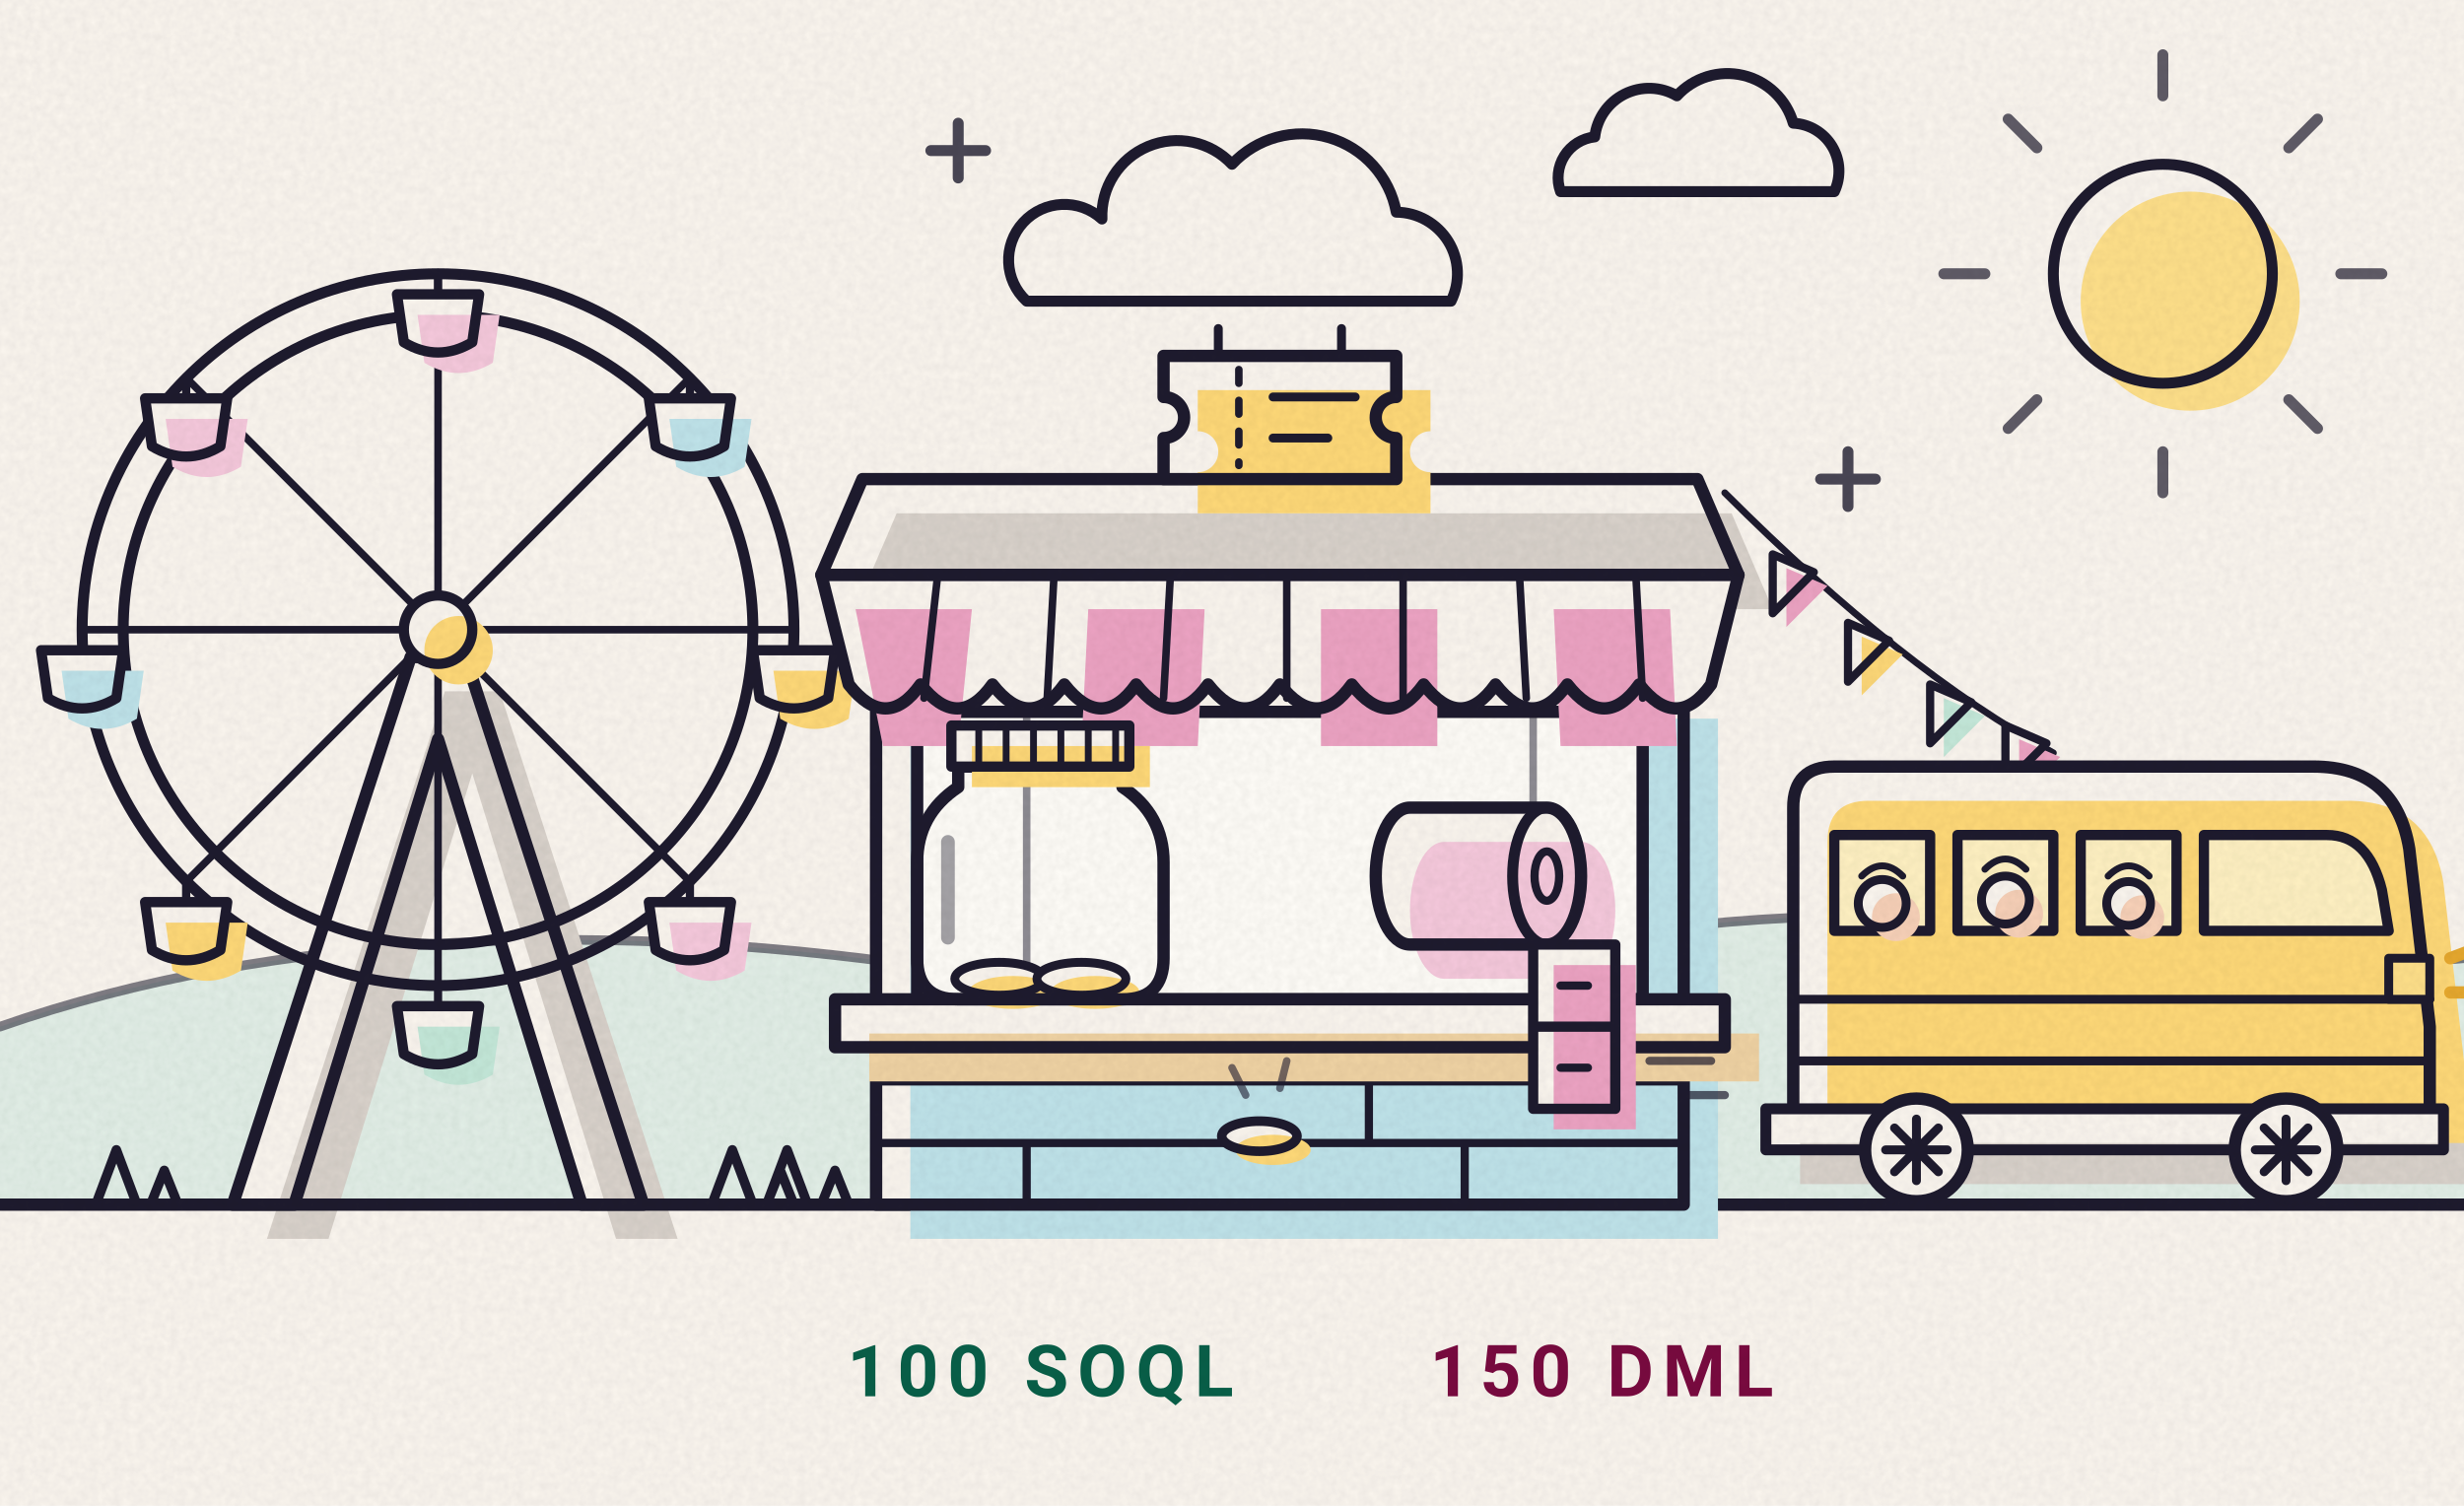
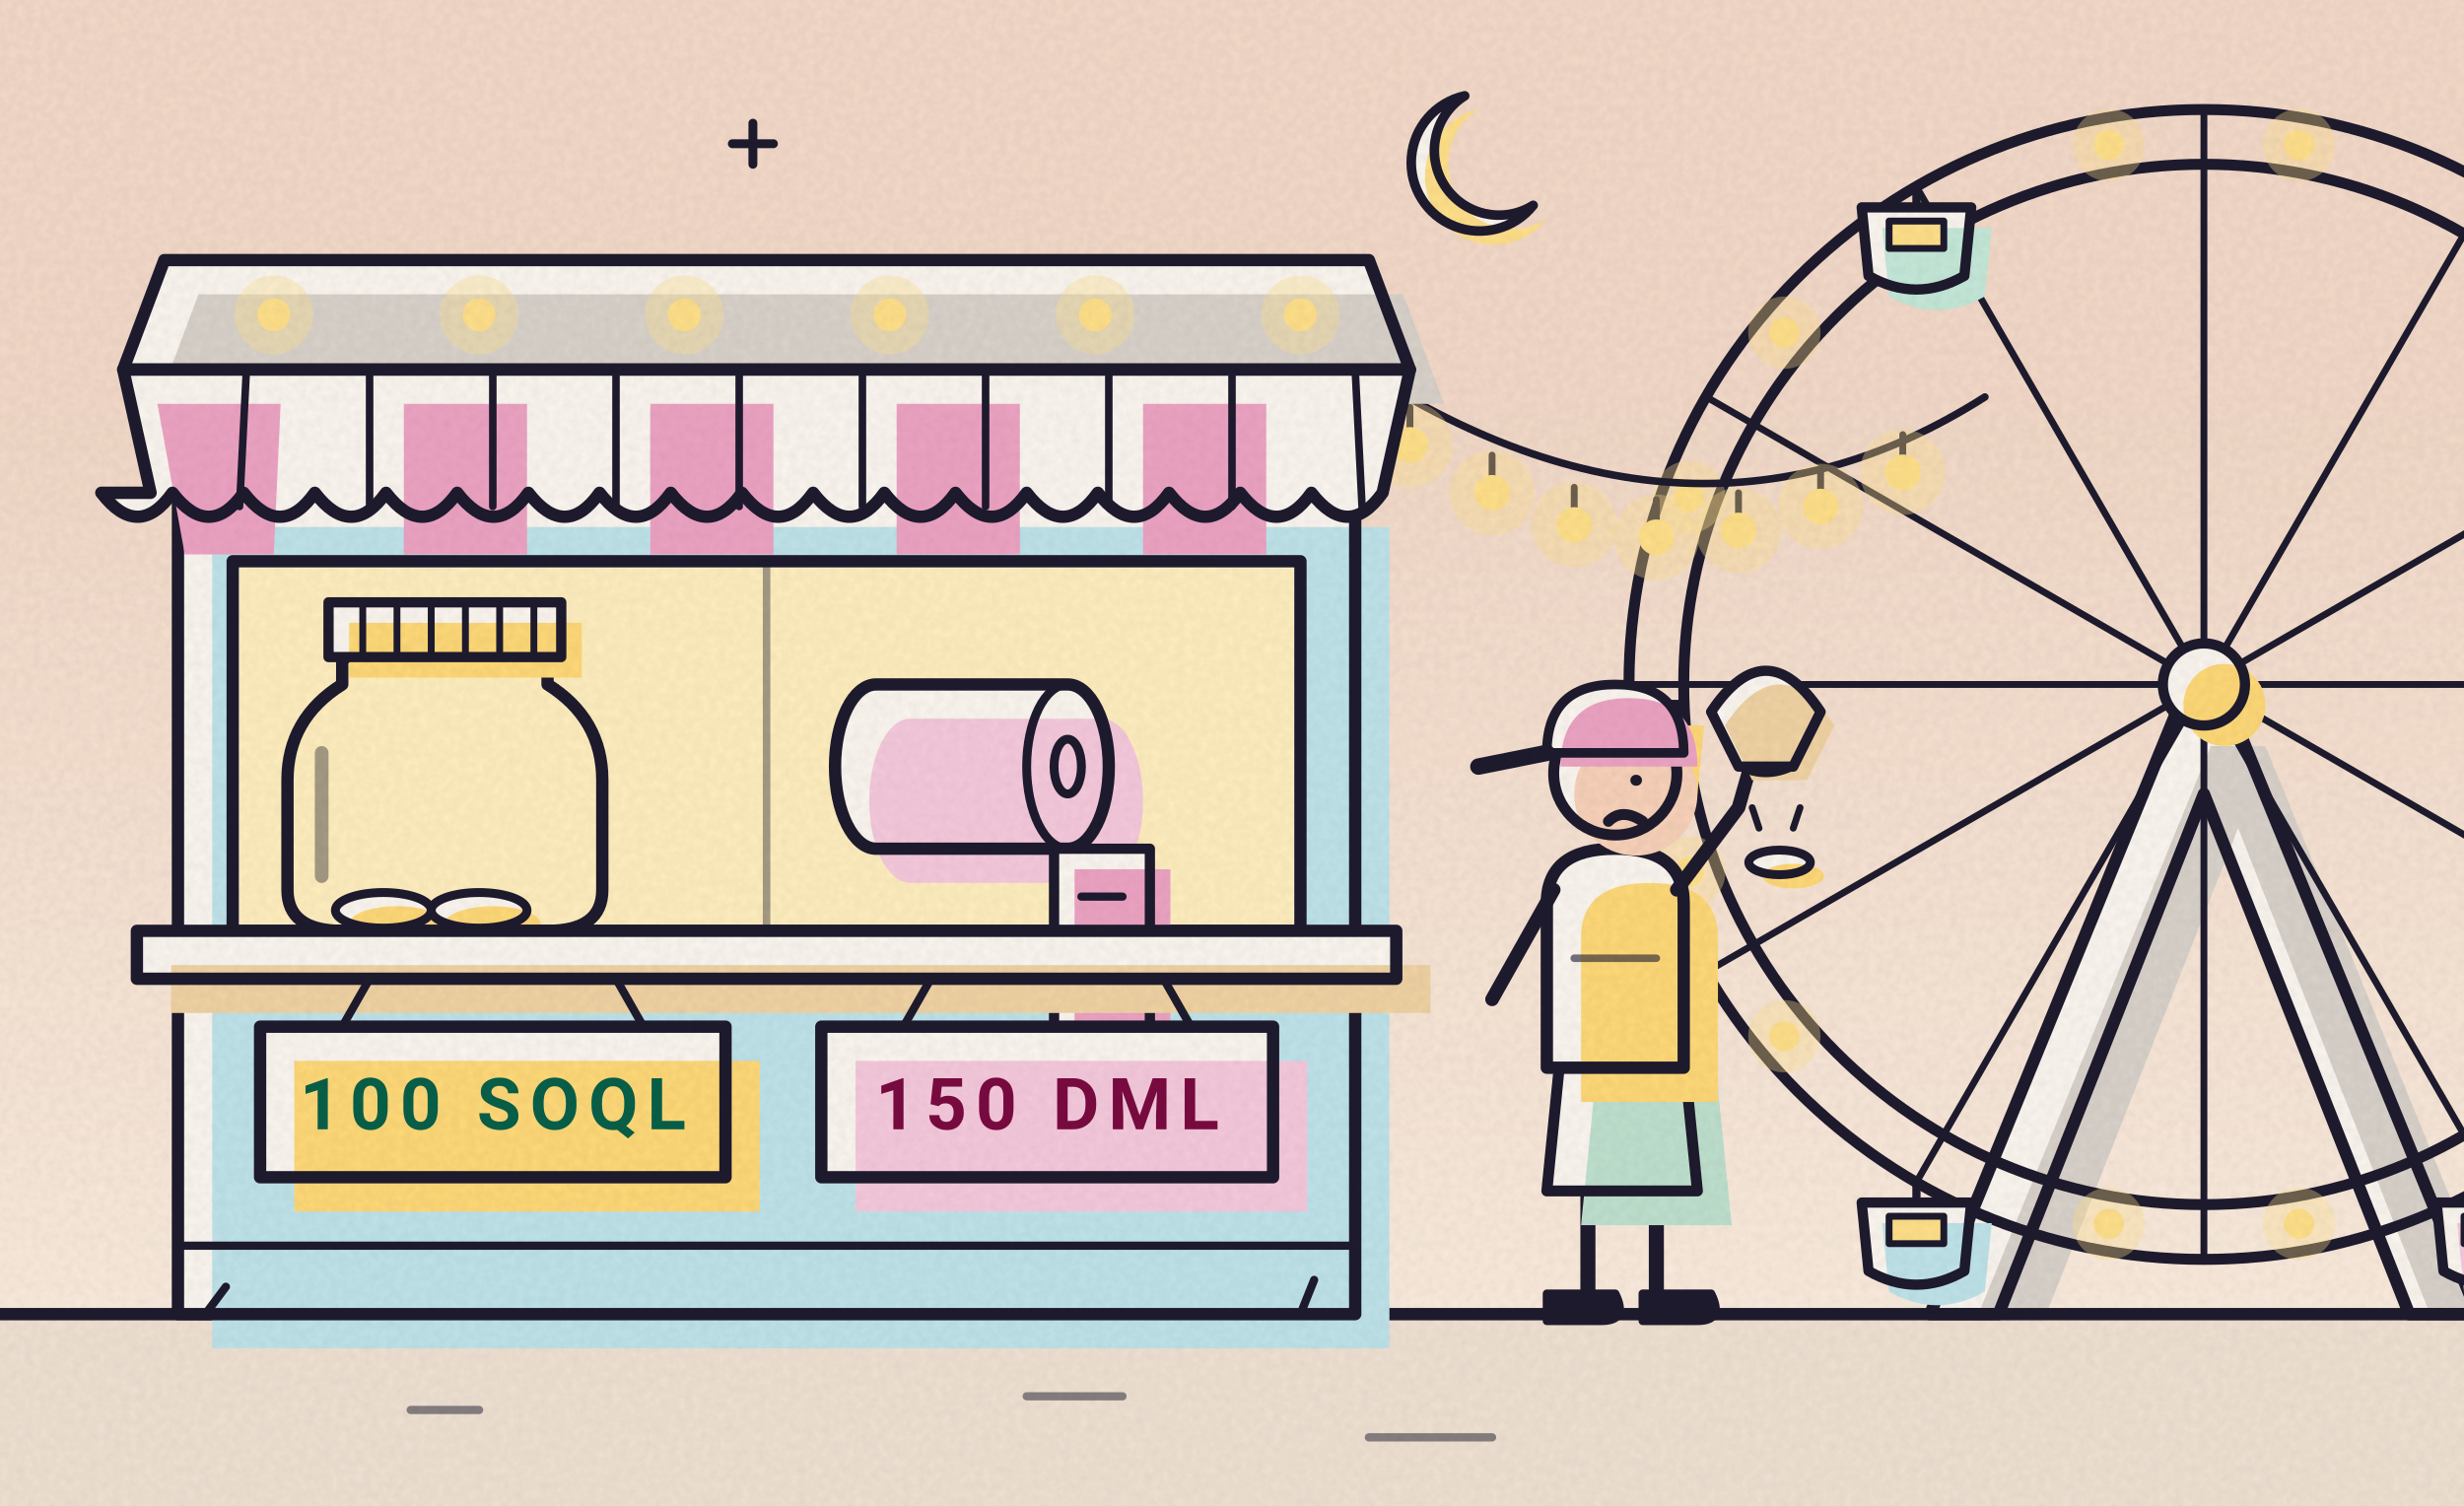
<svg xmlns="http://www.w3.org/2000/svg" xmlns:xlink="http://www.w3.org/1999/xlink" viewBox="0 0 360 220">
  <defs>
    <filter id="ta-grain" x="0" y="0" width="100%" height="100%">
      <feTurbulence type="fractalNoise" baseFrequency=".85" numOctaves="2" stitchTiles="stitch" />
      <feColorMatrix values="0 0 0 0 0  0 0 0 0 0  0 0 0 0 0  0 0 0 .06 0" />
    </filter>
    <g id="ta-s0">
-       <path d="M60 96 L34 176 H43 L64 108 L85 176 H94 L68 96Z" />
+       <path d="M214 14 A10 10 0 1 0 224 30 A8 8 0 1 1 214 14Z" />
    </g>
    <g id="ta-s1">
-       <path d="M-6 3 H6 L5 10 Q0 13 -5 10 Z" />
+       <path d="M318 104 L282 192 H292 L322 116 L352 192 H362 L326 104Z" />
    </g>
    <g id="ta-s2">
-       <path d="M59 92 a5 5 0 1 0 10 0 a5 5 0 1 0 -10 0Z" />
+       <path d="M-8 3 H8 L7 13 Q0 17 -7 13 Z" />
    </g>
    <g id="ta-s3">
-       <path d="M128 100 H246 V176 H128Z" />
+       <path d="M360 177.7 h8 v4 h-8z" />
    </g>
    <g id="ta-s4">
-       <path d="M134 104 H240 V146 H134Z" />
+       <path d="M276 177.7 h8 v4 h-8z" />
    </g>
    <g id="ta-s5">
-       <path d="M126 70 H248 L254 84 H120Z" />
+       <path d="M234 105 h8 v4 h-8z" />
    </g>
    <g id="ta-s6">
-       <path d="M120 84 H254 L250 100 q-5 7 -10.5 0 q-5 7 -10.5 0 q-5 7 -10.5 0 q-5 7 -10.5 0 q-5 7 -10.5 0 q-5 7 -10.5 0 q-5 7 -10.5 0 q-5 7 -10.5 0 q-5 7 -10.5 0 q-5 7 -10.5 0 q-5 7 -10.5 0 q-5 7 -10.5 0 H124Z" />
+       <path d="M276 32.3 h8 v4 h-8z" />
    </g>
    <g id="ta-s7">
-       <path d="M170 52 H204 V58 A3 3 0 0 0 204 64 V70 H170 V64 A3 3 0 0 0 170 58Z" />
+       <path d="M316 100 a6 6 0 1 0 12 0 a6 6 0 1 0 -12 0Z" />
    </g>
    <g id="ta-s8">
-       <path d="M122 146 H252 V153 H122Z" />
+       <path d="M26 72 H198 V192 H26Z" />
    </g>
    <g id="ta-s9">
-       <path d="M139.5 143 a6.5 2.4 0 1 0 13 0 a6.5 2.4 0 1 0 -13 0Z" />
+       <path d="M34 82 H190 V136 H34Z" />
    </g>
    <g id="ta-s10">
-       <path d="M151.5 143 a6.5 2.4 0 1 0 13 0 a6.5 2.4 0 1 0 -13 0Z" />
+       <path d="M24 38 H200 L206 54 H18Z" />
    </g>
    <g id="ta-s11">
-       <path d="M140 112 H164 V115 Q170 119 170 126 V140 Q170 146 164 146 H140 Q134 146 134 140 V126 Q134 119 140 115Z" />
+       <path d="M18 54 H206 L202 72 q-5 7 -10.4 0 q-5 7 -10.4 0 q-5 7 -10.4 0 q-5 7 -10.4 0 q-5 7 -10.4 0 q-5 7 -10.4 0 q-5 7 -10.4 0 q-5 7 -10.4 0 q-5 7 -10.4 0 q-5 7 -10.4 0 q-5 7 -10.4 0 q-5 7 -10.4 0 q-5 7 -10.4 0 q-5 7 -10.4 0 q-5 7 -10.4 0 q-5 7 -10.4 0 q-5 7 -10.4 0 q-5 7 -10.4 0 H22Z" />
    </g>
    <g id="ta-s12">
-       <path d="M139 106 H165 V112 H139Z" />
+       <path d="M49 133 a7 2.6 0 1 0 14 0 a7 2.6 0 1 0 -14 0Z" />
    </g>
    <g id="ta-s13">
-       <path d="M206 118 H226 A5 10 0 0 1 226 138 H206 A5 10 0 0 1 206 118Z" />
+       <path d="M63 133 a7 2.6 0 1 0 14 0 a7 2.6 0 1 0 -14 0Z" />
    </g>
    <g id="ta-s14">
-       <path d="M224 138 H236 V150 H224Z M224 150 H236 V162 H224Z" />
+       <path d="M50 96 H80 V100 Q88 105 88 114 V130 Q88 136 80 136 H50 Q42 136 42 130 V114 Q42 105 50 100Z" />
    </g>
    <g id="ta-s15">
-       <path d="M178.5 166 a5.5 2.2 0 1 0 11 0 a5.5 2.2 0 1 0 -11 0Z" />
+       <path d="M48 88 H82 V96 H48Z" />
    </g>
    <g id="ta-s16">
-       <path d="M259 81 l6 2.6 l-6 6Z" />
+       <path d="M128 100 H156 A6 12 0 0 1 156 124 H128 A6 12 0 0 1 128 100Z" />
    </g>
    <g id="ta-s17">
-       <path d="M270 91 l6 2.6 l-6 6Z" />
+       <path d="M154 124 H168 V138 H154Z M154 138 H168 V150 H154Z" />
    </g>
    <g id="ta-s18">
-       <path d="M282 100 l6 2.6 l-6 6Z" />
+       <path d="M20 136 H204 V143 H20Z" />
    </g>
    <g id="ta-s19">
-       <path d="M293 106 l6 2.6 l-6 6Z" />
+       <path d="M38 150 H106 V172 H38Z" />
    </g>
    <g id="ta-s20">
-       <path d="M268 112 H338 Q350 112 352 124 L355 150 V164 H262 V118 Q262 112 268 112Z" />
+       <path d="M120 150 H186 V172 H120Z" />
    </g>
    <g id="ta-s21">
-       <path d="M0 0 H14 V14 H0Z" />
+       <path d="M226 189 H236 Q238 193 234 193 H226Z M240 189 H250 Q252 193 248 193 H240Z" />
    </g>
    <g id="ta-s22">
-       <path d="M322 122 H340 Q346 122 348 130 L349 136 H322Z" />
+       <path d="M228 154 H246 L248 174 H226Z" />
    </g>
    <g id="ta-s23">
-       <path d="M271.5 132 a3.5 3.5 0 1 0 7 0 a3.5 3.5 0 1 0 -7 0Z" />
+       <path d="M226 132 Q226 124 236 124 Q246 124 246 132 V156 H226Z" />
    </g>
    <g id="ta-s24">
-       <path d="M289.5 131.5 a3.5 3.5 0 1 0 7 0 a3.5 3.5 0 1 0 -7 0Z" />
+       <path d="M227 113 a9 9 0 1 0 18 0 a9 9 0 1 0 -18 0Z" />
    </g>
    <g id="ta-s25">
-       <path d="M307.8 132 a3.2 3.2 0 1 0 6.4 0 a3.2 3.2 0 1 0 -6.4 0Z" />
+       <path d="M226 110 Q226 100 236 100 Q246 100 246 110 Z" />
    </g>
    <g id="ta-s26">
-       <path d="M349 140 h6 v6 h-6z" />
+       <path d="M250 104 Q258 92 266 104 L262 112 H254Z" />
    </g>
    <g id="ta-s27">
-       <path d="M258 162 H357 V168 H258Z" />
+       <path d="M255.5 126 a4.5 1.8 0 1 0 9 0 a4.5 1.8 0 1 0 -9 0Z" />
    </g>
  </defs>
-   <rect width="360" height="220" fill="#FBF6EF" />
+   <rect width="360" height="220" fill="#F3D9C8" />
  <g stroke-linejoin="round" stroke-linecap="round" stroke-width="1.8">
-     <circle cx="320" cy="44" r="16" fill="#FFE08A" />
-     <path d="M300 40 a16 16 0 1 0 32 0 a16 16 0 1 0 -32 0Z" fill="none" stroke="#1E1B2E" stroke-width="1.6" />
-     <path d="M342.0 40.0 L348.0 40.0 M334.4 58.4 L338.6 62.6 M316.0 66.0 L316.0 72.0 M297.6 58.4 L293.4 62.6 M290.0 40.0 L284.0 40.0 M297.6 21.6 L293.4 17.4 M316.0 14.0 L316.0 8.0 M334.4 21.6 L338.6 17.4 " fill="none" stroke="#1E1B2E" stroke-width="1.6" opacity=".7" />
-     <path d="M150 44 h62 a9 9 0 0 0 -8 -13 a14 14 0 0 0 -24 -7 a11 11 0 0 0 -19 8 a8 8 0 0 0 -11 12Z" fill="none" stroke="#1E1B2E" stroke-width="1.6" />
-     <path d="M228 28 h40 a7 7 0 0 0 -6 -10 a10 10 0 0 0 -17 -4 a8 8 0 0 0 -12 6 a6 6 0 0 0 -5 8Z" fill="none" stroke="#1E1B2E" stroke-width="1.6" />
-     <path d="M140 18 v8 M136 22 h8" fill="none" stroke="#1E1B2E" stroke-width="1.6" opacity=".8" />
-     <path d="M270 66 v8 M266 70 h8" fill="none" stroke="#1E1B2E" stroke-width="1.6" opacity=".8" />
-     <path d="M0 150 C40 136 90 134 140 142 C190 150 230 132 280 134 C320 136 340 142 360 140 V176 H0Z" fill="#E2EFE7" />
-     <path d="M0 150 C40 136 90 134 140 142 C190 150 230 132 280 134 C320 136 340 142 360 140" fill="none" stroke="#1E1B2E" stroke-width="1.4" opacity=".55" />
+     <defs>
+       <linearGradient id="ta-dusk" x1="0" y1="0" x2="0" y2="1">
+         <stop offset=".3" stop-color="#F3D9C8" />
+         <stop offset="1" stop-color="#FAEBDD" />
+       </linearGradient>
+     </defs>
+     <rect width="360" height="192" fill="url(#ta-dusk)" />
    <use xlink:href="#ta-s0" fill="#FBF6EF" />
-     <use xlink:href="#ta-s0" fill="#D9D2CB" transform="translate(5 5)" />
-     <use xlink:href="#ta-s0" fill="none" stroke="#1E1B2E" />
-     <path d="M12 92 a52 52 0 1 0 104 0 a52 52 0 1 0 -104 0ZM18 92 a46 46 0 1 0 92 0 a46 46 0 1 0 -92 0Z" fill="none" stroke="#1E1B2E" stroke-width="1.6" />
-     <path d="M12 92 H116 M64 40 V144 M27.2 55.2 L100.8 128.8 M27.2 128.8 L100.8 55.2" fill="none" stroke="#1E1B2E" stroke-width="1.1" />
-     <path d="M64 40 v3" fill="none" stroke="#1E1B2E" stroke-width="1.2" />
-     <use xlink:href="#ta-s1" x="64" y="40" fill="#FBF6EF" />
-     <use xlink:href="#ta-s1" x="64" y="40" fill="#F6C9DC" transform="translate(3 3)" />
-     <use xlink:href="#ta-s1" x="64" y="40" fill="none" stroke="#1E1B2E" stroke-width="1.5" />
-     <path d="M100.8 55.2 v3" fill="none" stroke="#1E1B2E" stroke-width="1.2" />
-     <use xlink:href="#ta-s1" x="100.8" y="55.2" fill="#FBF6EF" />
-     <use xlink:href="#ta-s1" x="100.8" y="55.2" fill="#BFE3EA" transform="translate(3 3)" />
-     <use xlink:href="#ta-s1" x="100.8" y="55.2" fill="none" stroke="#1E1B2E" stroke-width="1.5" />
-     <path d="M116 92 v3" fill="none" stroke="#1E1B2E" stroke-width="1.2" />
-     <use xlink:href="#ta-s1" x="116" y="92" fill="#FBF6EF" />
-     <use xlink:href="#ta-s1" x="116" y="92" fill="#FFD978" transform="translate(3 3)" />
-     <use xlink:href="#ta-s1" x="116" y="92" fill="none" stroke="#1E1B2E" stroke-width="1.5" />
-     <path d="M100.8 128.8 v3" fill="none" stroke="#1E1B2E" stroke-width="1.2" />
-     <use xlink:href="#ta-s1" x="100.8" y="128.8" fill="#FBF6EF" />
-     <use xlink:href="#ta-s1" x="100.8" y="128.8" fill="#F6C9DC" transform="translate(3 3)" />
-     <use xlink:href="#ta-s1" x="100.8" y="128.8" fill="none" stroke="#1E1B2E" stroke-width="1.5" />
-     <path d="M64 144 v3" fill="none" stroke="#1E1B2E" stroke-width="1.2" />
-     <use xlink:href="#ta-s1" x="64" y="144" fill="#FBF6EF" />
-     <use xlink:href="#ta-s1" x="64" y="144" fill="#C4E8D9" transform="translate(3 3)" />
-     <use xlink:href="#ta-s1" x="64" y="144" fill="none" stroke="#1E1B2E" stroke-width="1.5" />
-     <path d="M27.2 128.8 v3" fill="none" stroke="#1E1B2E" stroke-width="1.2" />
-     <use xlink:href="#ta-s1" x="27.2" y="128.8" fill="#FBF6EF" />
-     <use xlink:href="#ta-s1" x="27.2" y="128.8" fill="#FFD978" transform="translate(3 3)" />
-     <use xlink:href="#ta-s1" x="27.2" y="128.8" fill="none" stroke="#1E1B2E" stroke-width="1.5" />
-     <path d="M12 92 v3" fill="none" stroke="#1E1B2E" stroke-width="1.2" />
-     <use xlink:href="#ta-s1" x="12" y="92" fill="#FBF6EF" />
-     <use xlink:href="#ta-s1" x="12" y="92" fill="#BFE3EA" transform="translate(3 3)" />
-     <use xlink:href="#ta-s1" x="12" y="92" fill="none" stroke="#1E1B2E" stroke-width="1.5" />
-     <path d="M27.2 55.2 v3" fill="none" stroke="#1E1B2E" stroke-width="1.2" />
-     <use xlink:href="#ta-s1" x="27.2" y="55.2" fill="#FBF6EF" />
-     <use xlink:href="#ta-s1" x="27.2" y="55.2" fill="#F6C9DC" transform="translate(3 3)" />
-     <use xlink:href="#ta-s1" x="27.2" y="55.2" fill="none" stroke="#1E1B2E" stroke-width="1.5" />
-     <use xlink:href="#ta-s2" fill="#FBF6EF" />
-     <use xlink:href="#ta-s2" fill="#FFD978" transform="translate(3 3)" />
-     <use xlink:href="#ta-s2" fill="none" stroke="#1E1B2E" stroke-width="1.5" />
-     <path d="M0 176 H360" fill="none" stroke="#1E1B2E" stroke-width="1.8" />
-     <path d="M14 176 l3 -8 l3 8 M22 176 l2 -5 l2 5 M104 176 l3 -8 l3 8 M112 176 l2 -5 l2 5 M112 176 l3 -8 l3 8 M120 176 l2 -5 l2 5" fill="none" stroke="#1E1B2E" stroke-width="1.4" />
-     <use xlink:href="#ta-s3" fill="#FBF6EF" />
-     <use xlink:href="#ta-s3" fill="#BFE3EA" transform="translate(5 5)" />
-     <use xlink:href="#ta-s3" fill="none" stroke="#1E1B2E" />
-     <path d="M128 158 H246 M128 167 H246 M160 152 V158 M200 158 V167 M226 152 V158 M150 167 V176 M214 167 V176" fill="none" stroke="#1E1B2E" stroke-width="1.2" />
-     <use xlink:href="#ta-s4" fill="#FFFDF8" />
-     <use xlink:href="#ta-s4" fill="none" stroke="#1E1B2E" />
-     <path d="M150 104 V146 M224 104 V146" fill="none" stroke="#1E1B2E" stroke-width="1.1" opacity=".5" />
-     <use xlink:href="#ta-s5" fill="#FBF6EF" />
-     <use xlink:href="#ta-s5" fill="#D9D2CB" transform="translate(5 5)" />
-     <use xlink:href="#ta-s5" fill="none" stroke="#1E1B2E" />
-     <use xlink:href="#ta-s6" fill="#FBF6EF" />
-     <path d="M120 84 H137 L135 104 H124Z" fill="#EDA3C3" transform="translate(5 5)" />
-     <path d="M154 84 H171 L170 104 H153Z" fill="#EDA3C3" transform="translate(5 5)" />
-     <path d="M188 84 H205 L205 104 H188Z" fill="#EDA3C3" transform="translate(5 5)" />
-     <path d="M222 84 H239 L240 104 H223Z" fill="#EDA3C3" transform="translate(5 5)" />
-     <use xlink:href="#ta-s6" fill="none" stroke="#1E1B2E" />
-     <path d="M137 84 L135 102 M154 84 L153 102 M171 84 L170 102 M188 84 V102 M205 84 V102 M222 84 L223 102 M239 84 L240 102" fill="none" stroke="#1E1B2E" stroke-width="1.1" />
-     <path d="M178 52 V48 M196 52 V48" fill="none" stroke="#1E1B2E" stroke-width="1.3" />
+     <use xlink:href="#ta-s0" fill="#FFE08A" transform="translate(2 2)" />
+     <use xlink:href="#ta-s0" fill="none" stroke="#1E1B2E" stroke-width="1.4" />
+     <path d="M110 18 v6 M107 21 h6 M196 40 v4 M194 42 h4" fill="none" stroke="#1E1B2E" stroke-width="1.3" />
+     <use xlink:href="#ta-s1" fill="#FBF6EF" />
+     <use xlink:href="#ta-s1" fill="#D9D2CB" transform="translate(5 5)" />
+     <use xlink:href="#ta-s1" fill="none" stroke="#1E1B2E" />
+     <path d="M238 100 a84 84 0 1 0 168 0 a84 84 0 1 0 -168 0ZM246 100 a76 76 0 1 0 152 0 a76 76 0 1 0 -152 0Z" fill="none" stroke="#1E1B2E" stroke-width="1.6" />
+     <path d="M238.0 100.0 L406.0 100.0 M249.3 58.0 L394.7 142.0 M280.0 27.3 L364.0 172.7 M322.0 16.0 L322.0 184.0 M364.0 27.3 L280.0 172.7 M394.7 58.0 L249.3 142.0 " fill="none" stroke="#1E1B2E" stroke-width="1" />
+     <circle cx="335.9" cy="178.8" r="5.28" fill="#FFE08A" opacity=".35" />
+     <circle cx="335.9" cy="178.8" r="2.2" fill="#FFE08A" />
+     <circle cx="308.1" cy="178.8" r="5.28" fill="#FFE08A" opacity=".35" />
+     <circle cx="308.1" cy="178.8" r="2.2" fill="#FFE08A" />
+     <circle cx="260.7" cy="151.4" r="5.28" fill="#FFE08A" opacity=".35" />
+     <circle cx="260.7" cy="151.4" r="2.2" fill="#FFE08A" />
+     <circle cx="246.8" cy="127.4" r="5.28" fill="#FFE08A" opacity=".35" />
+     <circle cx="246.8" cy="127.4" r="2.2" fill="#FFE08A" />
+     <circle cx="246.8" cy="72.6" r="5.28" fill="#FFE08A" opacity=".35" />
+     <circle cx="246.8" cy="72.6" r="2.2" fill="#FFE08A" />
+     <circle cx="260.7" cy="48.6" r="5.28" fill="#FFE08A" opacity=".35" />
+     <circle cx="260.7" cy="48.6" r="2.2" fill="#FFE08A" />
+     <circle cx="308.1" cy="21.2" r="5.28" fill="#FFE08A" opacity=".35" />
+     <circle cx="308.1" cy="21.2" r="2.2" fill="#FFE08A" />
+     <circle cx="335.9" cy="21.2" r="5.28" fill="#FFE08A" opacity=".35" />
+     <circle cx="335.9" cy="21.2" r="2.2" fill="#FFE08A" />
+     <path d="M364 172.7 v3" fill="none" stroke="#1E1B2E" stroke-width="1.2" />
+     <use xlink:href="#ta-s2" x="364" y="172.7" fill="#FBF6EF" />
+     <use xlink:href="#ta-s2" x="364" y="172.7" fill="#F6C9DC" transform="translate(3 3)" />
+     <use xlink:href="#ta-s2" x="364" y="172.7" fill="none" stroke="#1E1B2E" stroke-width="1.5" />
+     <use xlink:href="#ta-s3" fill="#FFE08A" />
+     <use xlink:href="#ta-s3" fill="none" stroke="#1E1B2E" stroke-width="1" />
+     <path d="M280 172.7 v3" fill="none" stroke="#1E1B2E" stroke-width="1.2" />
+     <use xlink:href="#ta-s2" x="280" y="172.7" fill="#FBF6EF" />
+     <use xlink:href="#ta-s2" x="280" y="172.7" fill="#BFE3EA" transform="translate(3 3)" />
+     <use xlink:href="#ta-s2" x="280" y="172.7" fill="none" stroke="#1E1B2E" stroke-width="1.5" />
+     <use xlink:href="#ta-s4" fill="#FFE08A" />
+     <use xlink:href="#ta-s4" fill="none" stroke="#1E1B2E" stroke-width="1" />
+     <path d="M238 100 v3" fill="none" stroke="#1E1B2E" stroke-width="1.2" />
+     <use xlink:href="#ta-s2" x="238" y="100" fill="#FBF6EF" />
+     <use xlink:href="#ta-s2" x="238" y="100" fill="#FFD978" transform="translate(3 3)" />
+     <use xlink:href="#ta-s2" x="238" y="100" fill="none" stroke="#1E1B2E" stroke-width="1.5" />
+     <use xlink:href="#ta-s5" fill="#FFE08A" />
+     <use xlink:href="#ta-s5" fill="none" stroke="#1E1B2E" stroke-width="1" />
+     <path d="M280 27.3 v3" fill="none" stroke="#1E1B2E" stroke-width="1.2" />
+     <use xlink:href="#ta-s2" x="280" y="27.3" fill="#FBF6EF" />
+     <use xlink:href="#ta-s2" x="280" y="27.3" fill="#C4E8D9" transform="translate(3 3)" />
+     <use xlink:href="#ta-s2" x="280" y="27.3" fill="none" stroke="#1E1B2E" stroke-width="1.5" />
+     <use xlink:href="#ta-s6" fill="#FFE08A" />
+     <use xlink:href="#ta-s6" fill="none" stroke="#1E1B2E" stroke-width="1" />
    <use xlink:href="#ta-s7" fill="#FBF6EF" />
-     <use xlink:href="#ta-s7" fill="#FFD978" transform="translate(5 5)" />
-     <use xlink:href="#ta-s7" fill="none" stroke="#1E1B2E" />
-     <path d="M181 54 V68" fill="none" stroke="#1E1B2E" stroke-width="1.1" stroke-dasharray="2 2.5" />
-     <path d="M186 58 h12 M186 64 h8" fill="none" stroke="#1E1B2E" stroke-width="1.3" />
+     <use xlink:href="#ta-s7" fill="#FFD978" transform="translate(3 3)" />
+     <use xlink:href="#ta-s7" fill="none" stroke="#1E1B2E" stroke-width="1.5" />
+     <path d="M0 192 H360" fill="none" stroke="#1E1B2E" stroke-width="1.8" />
+     <path d="M0 193 H360 V220 H0Z" fill="#EFE1D2" />
+     <path d="M150 204 l14 0 M200 210 h18 M60 206 h10" fill="none" stroke="#1E1B2E" stroke-width="1.2" opacity=".5" />
+     <path d="M196 52 Q246 86 290 58" fill="none" stroke="#1E1B2E" stroke-width="1.1" />
+     <path d="M206 59.5 v3" fill="none" stroke="#1E1B2E" stroke-width="1" />
+     <circle cx="206" cy="65" r="6.24" fill="#FFE08A" opacity=".35" />
+     <circle cx="206" cy="65" r="2.6" fill="#FFE08A" />
+     <path d="M218 66.5 v3" fill="none" stroke="#1E1B2E" stroke-width="1" />
+     <circle cx="218" cy="72" r="6.24" fill="#FFE08A" opacity=".35" />
+     <circle cx="218" cy="72" r="2.6" fill="#FFE08A" />
+     <path d="M230 71.2 v3" fill="none" stroke="#1E1B2E" stroke-width="1" />
+     <circle cx="230" cy="76.7" r="6.24" fill="#FFE08A" opacity=".35" />
+     <circle cx="230" cy="76.7" r="2.6" fill="#FFE08A" />
+     <path d="M242 73 v3" fill="none" stroke="#1E1B2E" stroke-width="1" />
+     <circle cx="242" cy="78.5" r="6.24" fill="#FFE08A" opacity=".35" />
+     <circle cx="242" cy="78.5" r="2.6" fill="#FFE08A" />
+     <path d="M254 72 v3" fill="none" stroke="#1E1B2E" stroke-width="1" />
+     <circle cx="254" cy="77.5" r="6.24" fill="#FFE08A" opacity=".35" />
+     <circle cx="254" cy="77.5" r="2.6" fill="#FFE08A" />
+     <path d="M266 68.5 v3" fill="none" stroke="#1E1B2E" stroke-width="1" />
+     <circle cx="266" cy="74" r="6.24" fill="#FFE08A" opacity=".35" />
+     <circle cx="266" cy="74" r="2.6" fill="#FFE08A" />
+     <path d="M278 63.5 v3" fill="none" stroke="#1E1B2E" stroke-width="1" />
+     <circle cx="278" cy="69" r="6.24" fill="#FFE08A" opacity=".35" />
+     <circle cx="278" cy="69" r="2.6" fill="#FFE08A" />
    <use xlink:href="#ta-s8" fill="#FBF6EF" />
-     <use xlink:href="#ta-s8" fill="#F0D3A4" transform="translate(5 5)" />
+     <use xlink:href="#ta-s8" fill="#BFE3EA" transform="translate(5 5)" />
    <use xlink:href="#ta-s8" fill="none" stroke="#1E1B2E" />
-     <use xlink:href="#ta-s9" fill="#FBF6EF" />
-     <use xlink:href="#ta-s9" fill="#FFD978" transform="translate(2 2)" />
-     <use xlink:href="#ta-s9" fill="none" stroke="#1E1B2E" stroke-width="1.3" />
+     <path d="M26 182 H198" fill="none" stroke="#1E1B2E" stroke-width="1.2" />
+     <path d="M30 192 l3 -4 M190 192 l2 -5" fill="none" stroke="#1E1B2E" stroke-width="1.2" />
+     <use xlink:href="#ta-s9" fill="#FFF6DA" />
+     <use xlink:href="#ta-s9" fill="none" stroke="#1E1B2E" />
+     <path d="M35 83 H189 V135 H35Z" fill="#FFE08A" opacity=".35" />
+     <path d="M112 82 V136" fill="none" stroke="#1E1B2E" stroke-width="1.1" opacity=".4" />
    <use xlink:href="#ta-s10" fill="#FBF6EF" />
-     <use xlink:href="#ta-s10" fill="#FFD978" transform="translate(2 2)" />
-     <use xlink:href="#ta-s10" fill="none" stroke="#1E1B2E" stroke-width="1.3" />
+     <use xlink:href="#ta-s10" fill="#D9D2CB" transform="translate(5 5)" />
+     <use xlink:href="#ta-s10" fill="none" stroke="#1E1B2E" />
+     <use xlink:href="#ta-s11" fill="#FBF6EF" />
+     <path d="M18 54 H36 L35 76 H22Z" fill="#EDA3C3" transform="translate(5 5)" />
+     <path d="M54 54 H72 V76 H54Z" fill="#EDA3C3" transform="translate(5 5)" />
+     <path d="M90 54 H108 V76 H90Z" fill="#EDA3C3" transform="translate(5 5)" />
+     <path d="M126 54 H144 V76 H126Z" fill="#EDA3C3" transform="translate(5 5)" />
+     <path d="M162 54 H180 V76 H162Z" fill="#EDA3C3" transform="translate(5 5)" />
    <use xlink:href="#ta-s11" fill="none" stroke="#1E1B2E" />
+     <path d="M36 54 L35 74 M54 54 V74 M72 54 V74 M90 54 V74 M108 54 V74 M126 54 V74 M144 54 V74 M162 54 V74 M180 54 V74 M198 54 L199 74" fill="none" stroke="#1E1B2E" stroke-width="1.1" />
+     <circle cx="40" cy="46" r="5.76" fill="#FFE08A" opacity=".35" />
+     <circle cx="40" cy="46" r="2.4" fill="#FFE08A" />
+     <circle cx="70" cy="46" r="5.76" fill="#FFE08A" opacity=".35" />
+     <circle cx="70" cy="46" r="2.4" fill="#FFE08A" />
+     <circle cx="100" cy="46" r="5.76" fill="#FFE08A" opacity=".35" />
+     <circle cx="100" cy="46" r="2.4" fill="#FFE08A" />
+     <circle cx="130" cy="46" r="5.76" fill="#FFE08A" opacity=".35" />
+     <circle cx="130" cy="46" r="2.4" fill="#FFE08A" />
+     <circle cx="160" cy="46" r="5.76" fill="#FFE08A" opacity=".35" />
+     <circle cx="160" cy="46" r="2.4" fill="#FFE08A" />
+     <circle cx="190" cy="46" r="5.76" fill="#FFE08A" opacity=".35" />
+     <circle cx="190" cy="46" r="2.4" fill="#FFE08A" />
    <use xlink:href="#ta-s12" fill="#FBF6EF" />
-     <use xlink:href="#ta-s12" fill="#FFD978" transform="translate(3 3)" />
-     <use xlink:href="#ta-s12" fill="none" stroke="#1E1B2E" stroke-width="1.5" />
-     <path d="M143 106 V112 M147 106 V112 M151 106 V112 M155 106 V112 M159 106 V112 M163 106 V112" fill="none" stroke="#1E1B2E" stroke-width="1" />
-     <path d="M138.5 123 V137" fill="none" stroke="#1E1B2E" stroke-width="2" opacity=".4" />
+     <use xlink:href="#ta-s12" fill="#FFD978" transform="translate(2 2)" />
+     <use xlink:href="#ta-s12" fill="none" stroke="#1E1B2E" stroke-width="1.3" />
    <use xlink:href="#ta-s13" fill="#FBF6EF" />
-     <use xlink:href="#ta-s13" fill="#F6C9DC" transform="translate(5 5)" />
-     <use xlink:href="#ta-s13" fill="none" stroke="#1E1B2E" />
-     <path d="M221 128 a5 10 0 1 0 10 0 a5 10 0 1 0 -10 0Z" fill="none" stroke="#1E1B2E" stroke-width="1.6" />
-     <path d="M224.2 128 a1.8 3.6 0 1 0 3.6 0 a1.8 3.6 0 1 0 -3.6 0Z" fill="none" stroke="#1E1B2E" stroke-width="1.2" />
-     <use xlink:href="#ta-s14" fill="#FBF6EF" />
-     <use xlink:href="#ta-s14" fill="#EDA3C3" transform="translate(3 3)" />
-     <use xlink:href="#ta-s14" fill="none" stroke="#1E1B2E" stroke-width="1.5" />
-     <path d="M224 150 H236" fill="none" stroke="#1E1B2E" stroke-width="1" stroke-dasharray="1.5 1.5" />
-     <path d="M228 144 h4 M228 156 h4" fill="none" stroke="#1E1B2E" stroke-width="1.2" />
+     <use xlink:href="#ta-s13" fill="#FFD978" transform="translate(2 2)" />
+     <use xlink:href="#ta-s13" fill="none" stroke="#1E1B2E" stroke-width="1.3" />
+     <use xlink:href="#ta-s14" fill="none" stroke="#1E1B2E" />
    <use xlink:href="#ta-s15" fill="#FBF6EF" />
-     <use xlink:href="#ta-s15" fill="#FFD978" transform="translate(2 2)" />
-     <use xlink:href="#ta-s15" fill="none" stroke="#1E1B2E" stroke-width="1.4" />
-     <path d="M180 156 l2 4 M188 155 l-1 4" fill="none" stroke="#1E1B2E" stroke-width="1.1" opacity=".6" />
-     <path d="M252 72 Q278 98 300 110" fill="none" stroke="#1E1B2E" stroke-width="1" />
+     <use xlink:href="#ta-s15" fill="#FFD978" transform="translate(3 3)" />
+     <use xlink:href="#ta-s15" fill="none" stroke="#1E1B2E" stroke-width="1.5" />
+     <path d="M53 88 V96 M58 88 V96 M63 88 V96 M68 88 V96 M73 88 V96 M78 88 V96" fill="none" stroke="#1E1B2E" stroke-width="1" />
+     <path d="M47 110 V128" fill="none" stroke="#1E1B2E" stroke-width="2" opacity=".4" />
    <use xlink:href="#ta-s16" fill="#FBF6EF" />
-     <use xlink:href="#ta-s16" fill="#EDA3C3" transform="translate(2 2)" />
-     <use xlink:href="#ta-s16" fill="none" stroke="#1E1B2E" stroke-width="1.2" />
+     <use xlink:href="#ta-s16" fill="#F6C9DC" transform="translate(5 5)" />
+     <use xlink:href="#ta-s16" fill="none" stroke="#1E1B2E" />
+     <path d="M150 112 a6 12 0 1 0 12 0 a6 12 0 1 0 -12 0ZM154 112 a2 4 0 1 0 4 0 a2 4 0 1 0 -4 0Z" fill="none" stroke="#1E1B2E" stroke-width="1.3" />
    <use xlink:href="#ta-s17" fill="#FBF6EF" />
-     <use xlink:href="#ta-s17" fill="#FFD978" transform="translate(2 2)" />
-     <use xlink:href="#ta-s17" fill="none" stroke="#1E1B2E" stroke-width="1.2" />
+     <use xlink:href="#ta-s17" fill="#EDA3C3" transform="translate(3 3)" />
+     <use xlink:href="#ta-s17" fill="none" stroke="#1E1B2E" stroke-width="1.5" />
+     <path d="M154 138 H168" fill="none" stroke="#1E1B2E" stroke-width="1" stroke-dasharray="1.5 1.5" />
+     <path d="M158 131 h6" fill="none" stroke="#1E1B2E" stroke-width="1.2" />
    <use xlink:href="#ta-s18" fill="#FBF6EF" />
-     <use xlink:href="#ta-s18" fill="#C4E8D9" transform="translate(2 2)" />
-     <use xlink:href="#ta-s18" fill="none" stroke="#1E1B2E" stroke-width="1.2" />
+     <use xlink:href="#ta-s18" fill="#F0D3A4" transform="translate(5 5)" />
+     <use xlink:href="#ta-s18" fill="none" stroke="#1E1B2E" />
    <use xlink:href="#ta-s19" fill="#FBF6EF" />
-     <use xlink:href="#ta-s19" fill="#EDA3C3" transform="translate(2 2)" />
-     <use xlink:href="#ta-s19" fill="none" stroke="#1E1B2E" stroke-width="1.2" />
+     <use xlink:href="#ta-s19" fill="#FFD978" transform="translate(5 5)" />
+     <use xlink:href="#ta-s19" fill="none" stroke="#1E1B2E" />
+     <path d="M50 150 L54 143 M94 150 L90 143" fill="none" stroke="#1E1B2E" stroke-width="1.2" />
+     <text x="72" y="165" fill="#086049" font-family="system-ui,-apple-system,Segoe UI,Roboto,sans-serif" font-size="10.5" font-weight="700" letter-spacing="1.3" text-anchor="middle">100 SOQL</text>
    <use xlink:href="#ta-s20" fill="#FBF6EF" />
-     <use xlink:href="#ta-s20" fill="#FFD978" transform="translate(5 5)" />
+     <use xlink:href="#ta-s20" fill="#F6C9DC" transform="translate(5 5)" />
    <use xlink:href="#ta-s20" fill="none" stroke="#1E1B2E" />
-     <use xlink:href="#ta-s21" x="268" y="122" fill="#FFF1C2" />
-     <use xlink:href="#ta-s21" x="268" y="122" fill="none" stroke="#1E1B2E" stroke-width="1.5" />
-     <use xlink:href="#ta-s21" x="286" y="122" fill="#FFF1C2" />
-     <use xlink:href="#ta-s21" x="286" y="122" fill="none" stroke="#1E1B2E" stroke-width="1.5" />
-     <use xlink:href="#ta-s21" x="304" y="122" fill="#FFF1C2" />
-     <use xlink:href="#ta-s21" x="304" y="122" fill="none" stroke="#1E1B2E" stroke-width="1.5" />
-     <use xlink:href="#ta-s22" fill="#FFF1C2" />
-     <use xlink:href="#ta-s22" fill="none" stroke="#1E1B2E" stroke-width="1.5" />
+     <path d="M132 150 L136 143 M174 150 L170 143" fill="none" stroke="#1E1B2E" stroke-width="1.2" />
+     <text x="153" y="165" fill="#7A0A40" font-family="system-ui,-apple-system,Segoe UI,Roboto,sans-serif" font-size="10.5" font-weight="700" letter-spacing="1.3" text-anchor="middle">150 DML</text>
+     <path d="M232 172 V190 M242 172 V190" fill="none" stroke="#1E1B2E" stroke-width="2.2" />
+     <use xlink:href="#ta-s21" fill="#1E1B2E" />
+     <use xlink:href="#ta-s21" fill="none" stroke="#1E1B2E" stroke-width="1.2" />
+     <use xlink:href="#ta-s22" fill="#FBF6EF" />
+     <use xlink:href="#ta-s22" fill="#BFE0CE" transform="translate(5 5)" />
+     <use xlink:href="#ta-s22" fill="none" stroke="#1E1B2E" stroke-width="1.6" />
    <use xlink:href="#ta-s23" fill="#FBF6EF" />
-     <use xlink:href="#ta-s23" fill="#F8D1B8" transform="translate(2 2)" />
-     <use xlink:href="#ta-s23" fill="none" stroke="#1E1B2E" stroke-width="1.3" />
+     <use xlink:href="#ta-s23" fill="#FFD978" transform="translate(5 5)" />
+     <use xlink:href="#ta-s23" fill="none" stroke="#1E1B2E" />
+     <path d="M230 140 l12 0" fill="none" stroke="#1E1B2E" stroke-width="1.1" opacity=".6" />
    <use xlink:href="#ta-s24" fill="#FBF6EF" />
-     <use xlink:href="#ta-s24" fill="#F8D1B8" transform="translate(2 2)" />
-     <use xlink:href="#ta-s24" fill="none" stroke="#1E1B2E" stroke-width="1.3" />
+     <use xlink:href="#ta-s24" fill="#F8D1B8" transform="translate(3 3)" />
+     <use xlink:href="#ta-s24" fill="none" stroke="#1E1B2E" stroke-width="1.6" />
    <use xlink:href="#ta-s25" fill="#FBF6EF" />
-     <use xlink:href="#ta-s25" fill="#F8D1B8" transform="translate(2 2)" />
-     <use xlink:href="#ta-s25" fill="none" stroke="#1E1B2E" stroke-width="1.3" />
-     <path d="M272 128 q3 -3 6 0 M290 127 q3 -3 6 0 M308 128 q3 -3 6 0" fill="none" stroke="#1E1B2E" stroke-width="1" />
-     <path d="M262 146 H355 M262 155 H355" fill="none" stroke="#1E1B2E" stroke-width="1.3" />
-     <use xlink:href="#ta-s26" fill="#FFE08A" />
-     <use xlink:href="#ta-s26" fill="none" stroke="#1E1B2E" stroke-width="1.3" />
+     <use xlink:href="#ta-s25" fill="#EDA3C3" transform="translate(2 2)" />
+     <use xlink:href="#ta-s25" fill="none" stroke="#1E1B2E" stroke-width="1.4" />
+     <path d="M226 110 L216 112" fill="none" stroke="#1E1B2E" stroke-width="2.4" />
+     <path d="M239 114 h.1 M240 120 q-3 -2 -5 0" fill="none" stroke="#1E1B2E" stroke-width="1.6" />
+     <path d="M245 130 L254 118 L258 104" fill="none" stroke="#1E1B2E" stroke-width="2" />
+     <use xlink:href="#ta-s26" fill="#FBF6EF" />
+     <use xlink:href="#ta-s26" fill="#F0D3A4" transform="translate(2 2)" />
+     <use xlink:href="#ta-s26" fill="none" stroke="#1E1B2E" stroke-width="1.5" />
+     <path d="M254 112 Q258 114 262 112" fill="none" stroke="#1E1B2E" stroke-width="1.1" />
    <use xlink:href="#ta-s27" fill="#FBF6EF" />
-     <use xlink:href="#ta-s27" fill="#D9D2CB" transform="translate(5 5)" />
-     <use xlink:href="#ta-s27" fill="none" stroke="#1E1B2E" stroke-width="1.6" />
-     <path d="M358 140 L366 137 M358 145 H368" fill="none" stroke="#E7A92E" stroke-width="1.8" />
-     <circle cx="280" cy="168" r="7.5" fill="#FBF6EF" stroke="#1E1B2E" stroke-width="1.8" />
-     <path d="M275.5 168.0 L284.5 168.0 M276.8 164.8 L283.2 171.2 M280.0 163.5 L280.0 172.5 M283.2 164.8 L276.8 171.2 " fill="none" stroke="#1E1B2E" stroke-width="1.3" />
-     <circle cx="280" cy="168" r="1.6" fill="#1E1B2E" />
-     <circle cx="334" cy="168" r="7.5" fill="#FBF6EF" stroke="#1E1B2E" stroke-width="1.8" />
-     <path d="M329.5 168.0 L338.5 168.0 M330.8 164.8 L337.2 171.2 M334.0 163.5 L334.0 172.5 M337.2 164.8 L330.8 171.2 " fill="none" stroke="#1E1B2E" stroke-width="1.3" />
-     <circle cx="334" cy="168" r="1.6" fill="#1E1B2E" />
-     <path d="M252 160 h-6 M250 155 h-9" fill="none" stroke="#1E1B2E" stroke-width="1.2" opacity=".7" />
-     <text x="152" y="204" fill="#086049" font-family="system-ui,-apple-system,Segoe UI,Roboto,sans-serif" font-size="10.5" font-weight="700" letter-spacing="1.3" text-anchor="middle">100 SOQL</text>
-     <text x="234" y="204" fill="#7A0A40" font-family="system-ui,-apple-system,Segoe UI,Roboto,sans-serif" font-size="10.5" font-weight="700" letter-spacing="1.3" text-anchor="middle">150 DML</text>
+     <use xlink:href="#ta-s27" fill="#FFD978" transform="translate(2 2)" />
+     <use xlink:href="#ta-s27" fill="none" stroke="#1E1B2E" stroke-width="1.3" />
+     <path d="M256 118 l1 3 M263 118 l-1 3" fill="none" stroke="#1E1B2E" stroke-width="1" />
+     <path d="M227 130 L218 146" fill="none" stroke="#1E1B2E" stroke-width="2" />
  </g>
  <rect width="360" height="220" filter="url(#ta-grain)" />
</svg>
